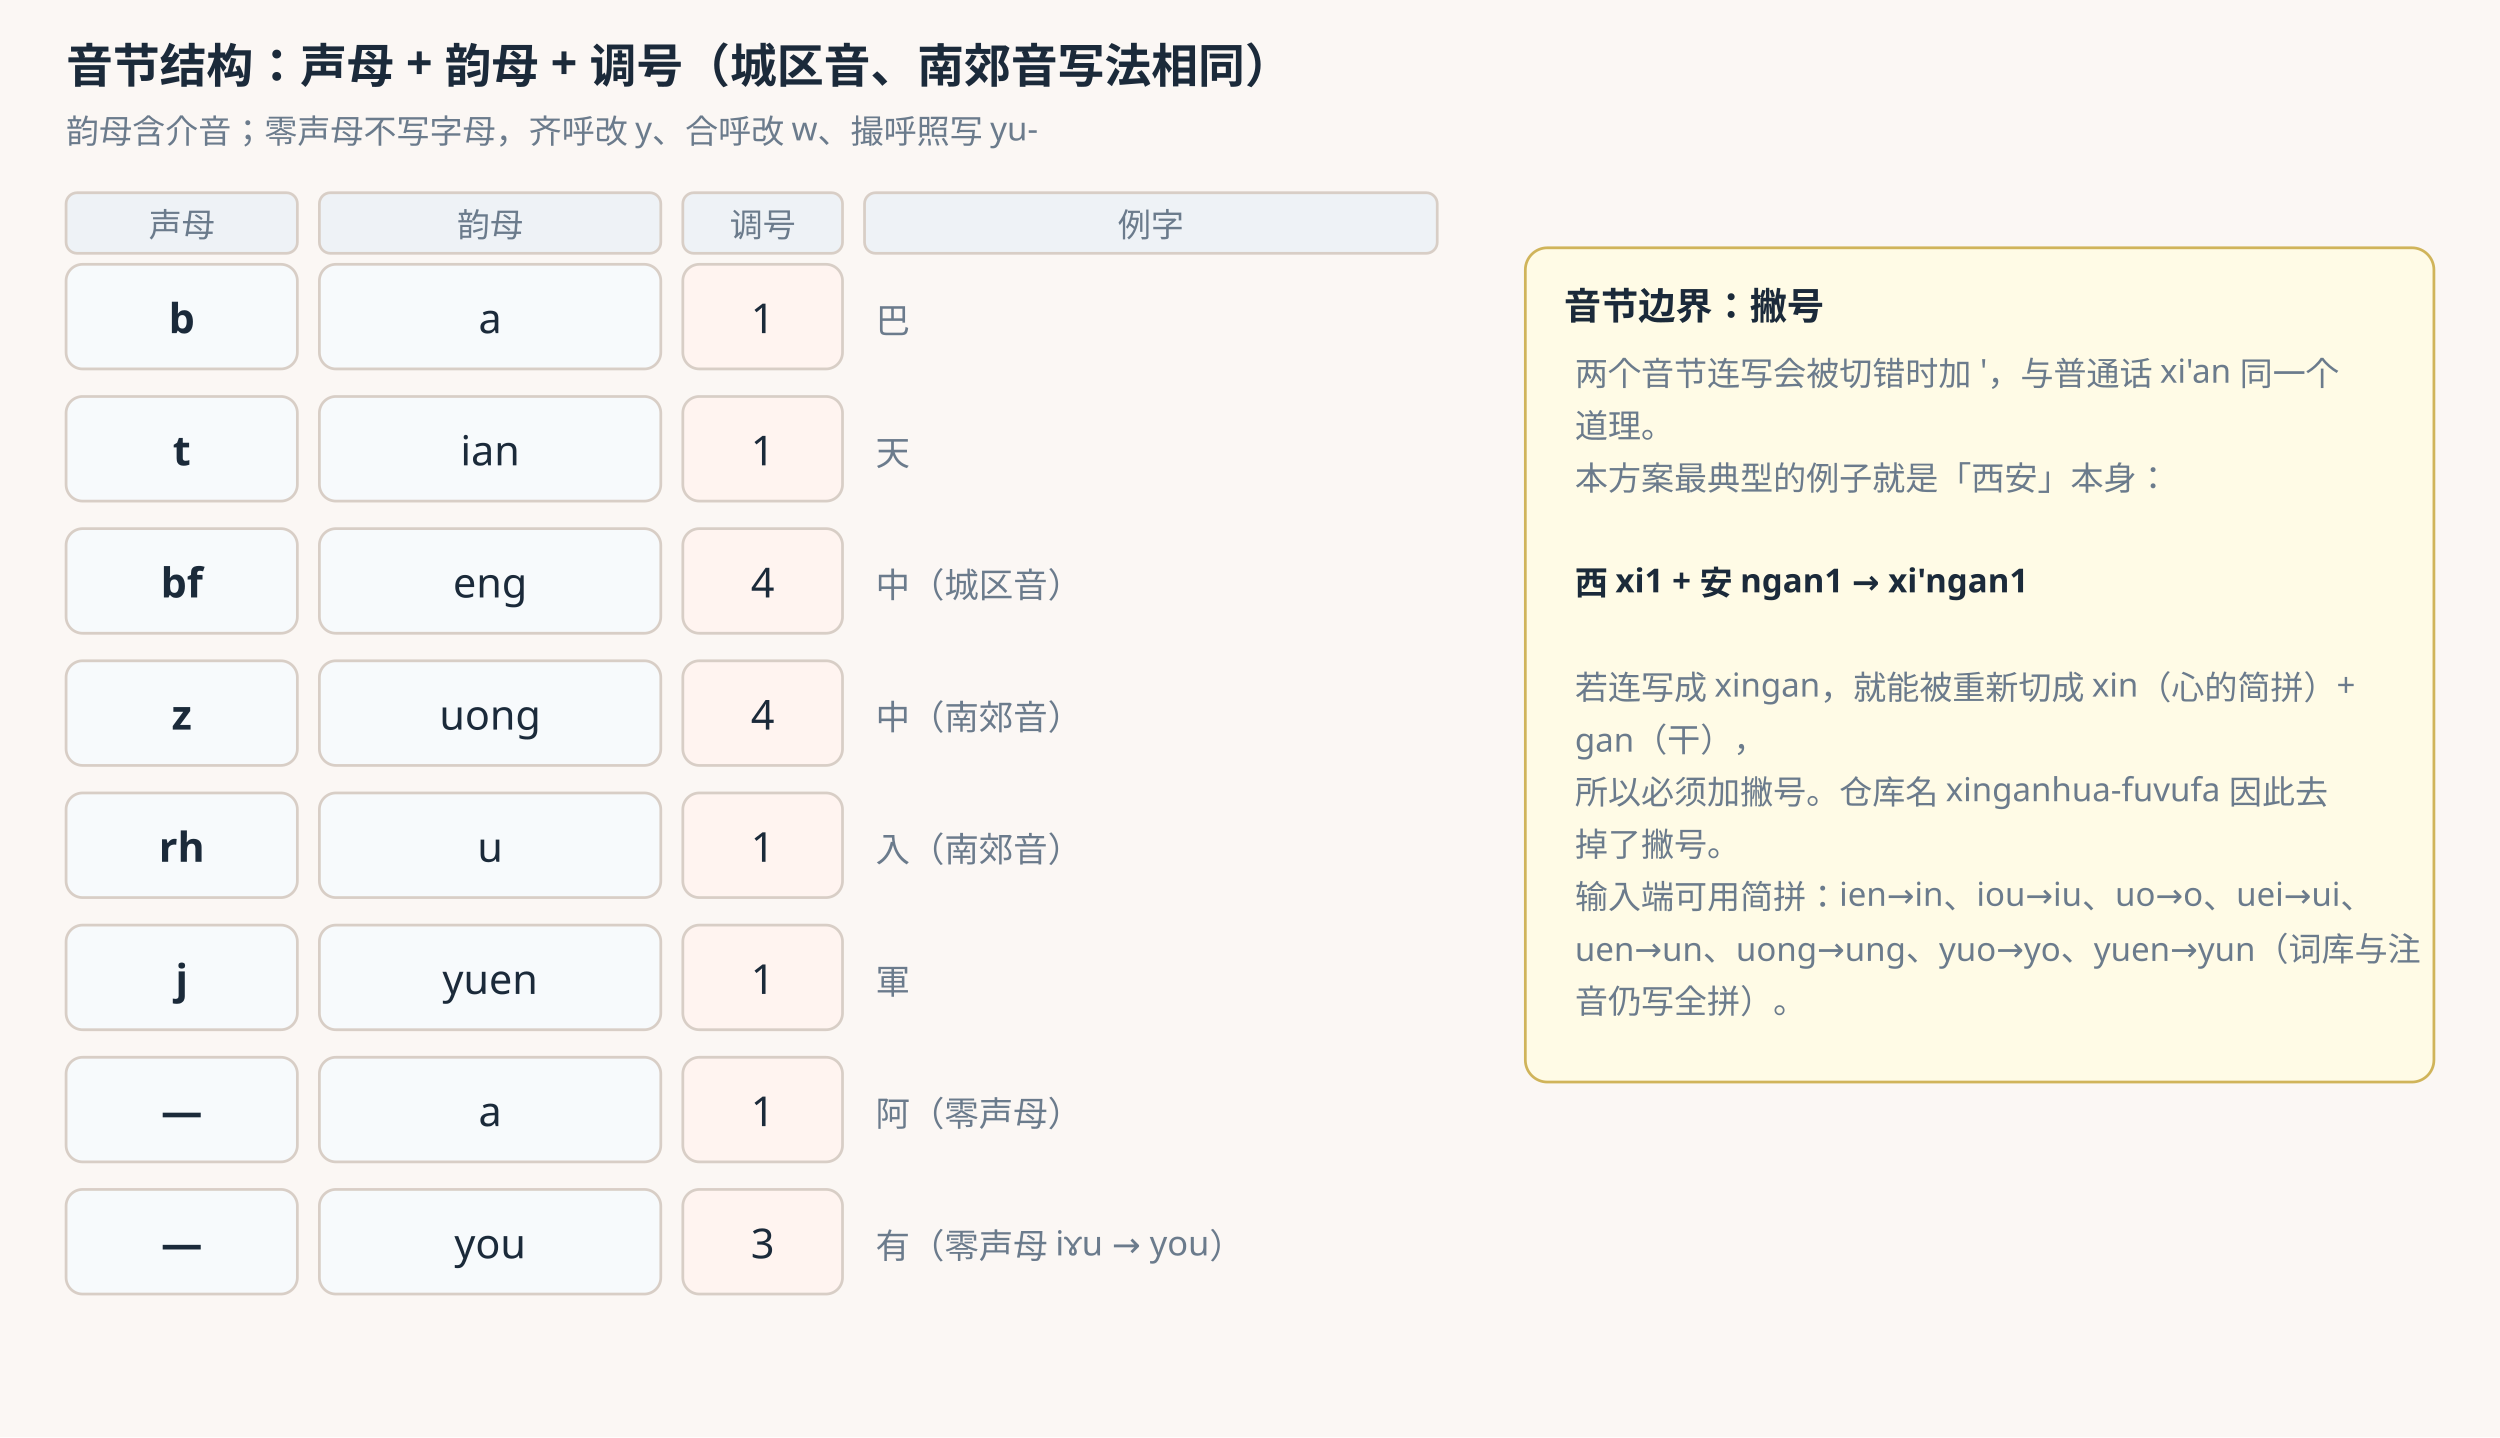
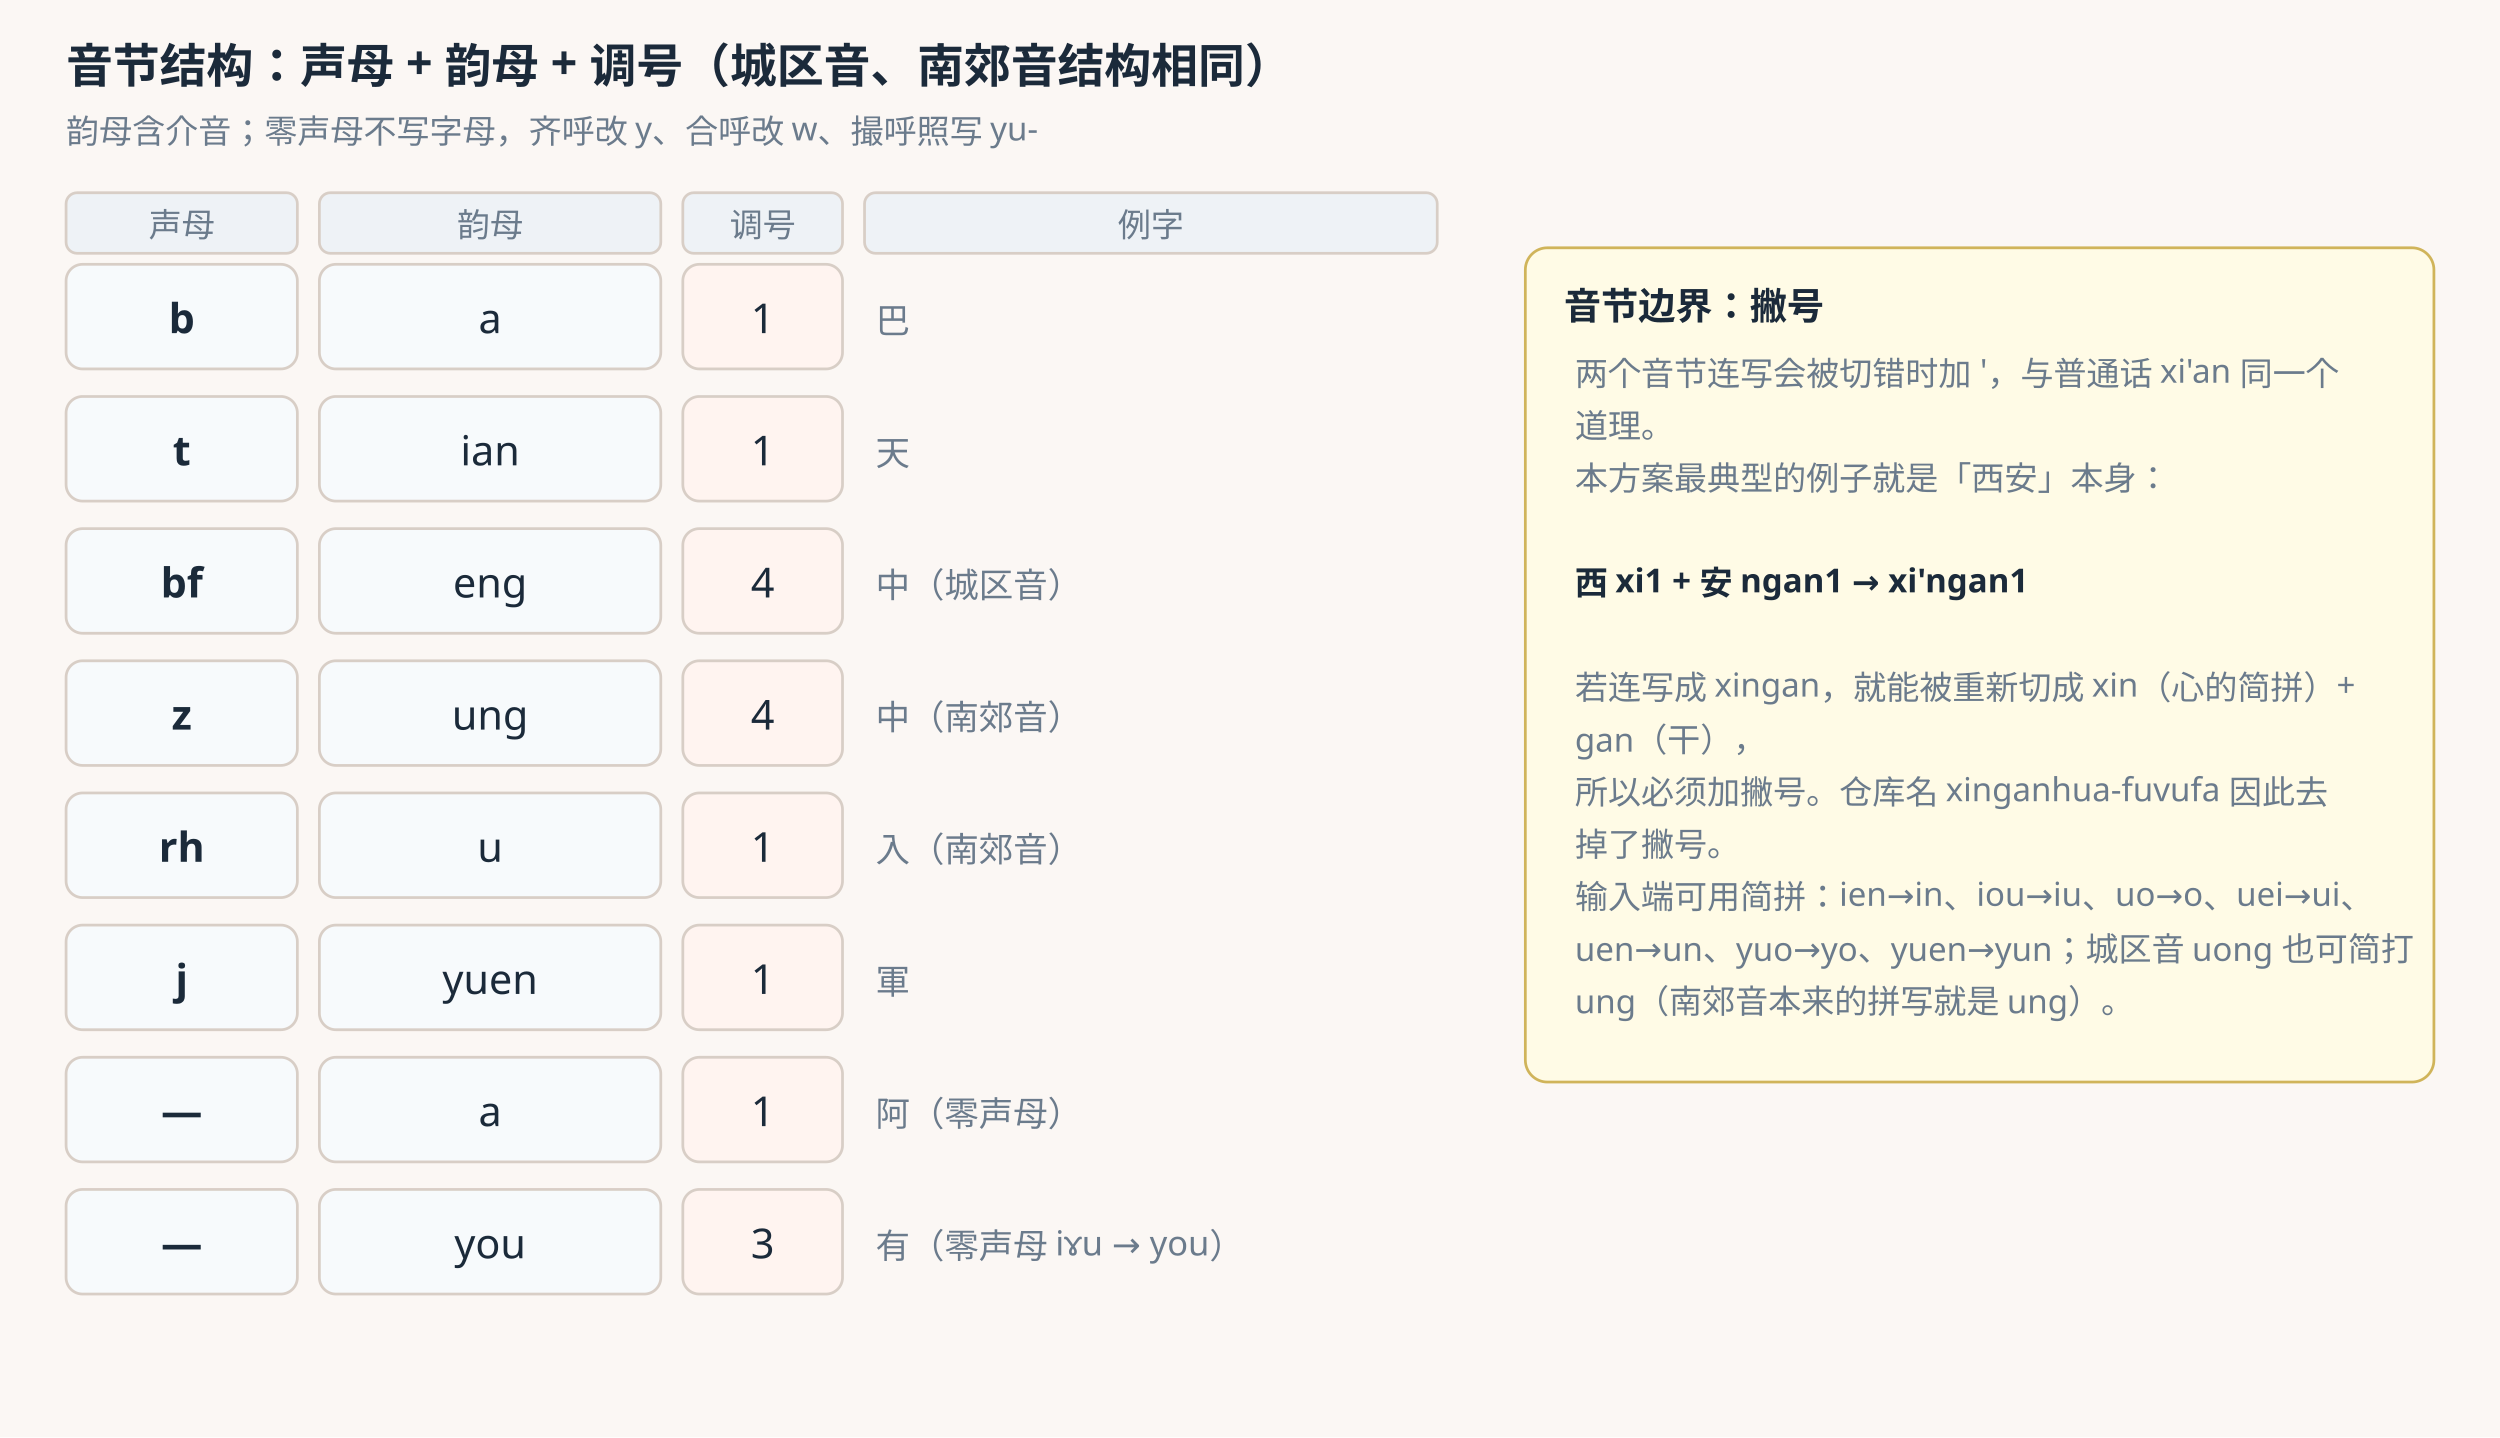
<svg xmlns="http://www.w3.org/2000/svg" width="908" height="522" viewBox="0 0 908 522" font-family="'Noto Sans SC','PingFang SC','Microsoft YaHei','Hiragino Sans GB',sans-serif">
  <rect width="908" height="522" fill="#FBF7F4" />
-   <text x="24" y="30" font-size="17" fill="#1b2a3a" font-weight="bold" text-anchor="start">音节结构：声母 + 韵母 + 调号（城区音、南郊音写法相同）</text>
+   <text x="24" y="30" font-size="17" fill="#1b2a3a" font-weight="bold" text-anchor="start">音节结构：声母 + 韵母 + 调号（城区音、南郊音结构相同）</text>
  <text x="24" y="52" font-size="12" fill="#6b7b8c" font-weight="normal" text-anchor="start">韵母含介音；零声母不写字母，齐呼改 y、合呼改 w、撮呼照写 yu-</text>
  <rect x="24" y="70" width="84" height="22" rx="4" fill="#eef2f6" stroke="#d8cec6" />
  <text x="66" y="86" font-size="12" fill="#6b7b8c" font-weight="normal" text-anchor="middle">声母</text>
  <rect x="116" y="70" width="124" height="22" rx="4" fill="#eef2f6" stroke="#d8cec6" />
  <text x="178" y="86" font-size="12" fill="#6b7b8c" font-weight="normal" text-anchor="middle">韵母</text>
  <rect x="248" y="70" width="58" height="22" rx="4" fill="#eef2f6" stroke="#d8cec6" />
  <text x="277" y="86" font-size="12" fill="#6b7b8c" font-weight="normal" text-anchor="middle">调号</text>
  <rect x="314" y="70" width="208" height="22" rx="4" fill="#eef2f6" stroke="#d8cec6" />
  <text x="418" y="86" font-size="12" fill="#6b7b8c" font-weight="normal" text-anchor="middle">例字</text>
  <rect x="24" y="96" width="84" height="38" rx="6" fill="#f7fafc" stroke="#d8cec6" />
  <text x="66" y="121" font-size="15" fill="#1b2a3a" font-weight="bold" text-anchor="middle">b</text>
  <rect x="116" y="96" width="124" height="38" rx="6" fill="#f7fafc" stroke="#d8cec6" />
  <text x="178" y="121" font-size="15" fill="#1b2a3a" font-weight="normal" text-anchor="middle">a</text>
  <rect x="248" y="96" width="58" height="38" rx="6" fill="#fff4f0" stroke="#d8cec6" />
  <text x="277" y="121" font-size="15" fill="#1b2a3a" font-weight="normal" text-anchor="middle">1</text>
  <text x="318" y="121" font-size="12.5" fill="#6b7b8c" font-weight="normal" text-anchor="start">巴</text>
  <rect x="24" y="144" width="84" height="38" rx="6" fill="#f7fafc" stroke="#d8cec6" />
  <text x="66" y="169" font-size="15" fill="#1b2a3a" font-weight="bold" text-anchor="middle">t</text>
  <rect x="116" y="144" width="124" height="38" rx="6" fill="#f7fafc" stroke="#d8cec6" />
  <text x="178" y="169" font-size="15" fill="#1b2a3a" font-weight="normal" text-anchor="middle">ian</text>
  <rect x="248" y="144" width="58" height="38" rx="6" fill="#fff4f0" stroke="#d8cec6" />
  <text x="277" y="169" font-size="15" fill="#1b2a3a" font-weight="normal" text-anchor="middle">1</text>
  <text x="318" y="169" font-size="12.5" fill="#6b7b8c" font-weight="normal" text-anchor="start">天</text>
  <rect x="24" y="192" width="84" height="38" rx="6" fill="#f7fafc" stroke="#d8cec6" />
  <text x="66" y="217" font-size="15" fill="#1b2a3a" font-weight="bold" text-anchor="middle">bf</text>
  <rect x="116" y="192" width="124" height="38" rx="6" fill="#f7fafc" stroke="#d8cec6" />
  <text x="178" y="217" font-size="15" fill="#1b2a3a" font-weight="normal" text-anchor="middle">eng</text>
  <rect x="248" y="192" width="58" height="38" rx="6" fill="#fff4f0" stroke="#d8cec6" />
  <text x="277" y="217" font-size="15" fill="#1b2a3a" font-weight="normal" text-anchor="middle">4</text>
  <text x="318" y="217" font-size="12.5" fill="#6b7b8c" font-weight="normal" text-anchor="start">中（城区音）</text>
  <rect x="24" y="240" width="84" height="38" rx="6" fill="#f7fafc" stroke="#d8cec6" />
  <text x="66" y="265" font-size="15" fill="#1b2a3a" font-weight="bold" text-anchor="middle">z</text>
  <rect x="116" y="240" width="124" height="38" rx="6" fill="#f7fafc" stroke="#d8cec6" />
-   <text x="178" y="265" font-size="15" fill="#1b2a3a" font-weight="normal" text-anchor="middle">uong</text>
+   <text x="178" y="265" font-size="15" fill="#1b2a3a" font-weight="normal" text-anchor="middle">ung</text>
  <rect x="248" y="240" width="58" height="38" rx="6" fill="#fff4f0" stroke="#d8cec6" />
  <text x="277" y="265" font-size="15" fill="#1b2a3a" font-weight="normal" text-anchor="middle">4</text>
  <text x="318" y="265" font-size="12.5" fill="#6b7b8c" font-weight="normal" text-anchor="start">中（南郊音）</text>
  <rect x="24" y="288" width="84" height="38" rx="6" fill="#f7fafc" stroke="#d8cec6" />
  <text x="66" y="313" font-size="15" fill="#1b2a3a" font-weight="bold" text-anchor="middle">rh</text>
  <rect x="116" y="288" width="124" height="38" rx="6" fill="#f7fafc" stroke="#d8cec6" />
  <text x="178" y="313" font-size="15" fill="#1b2a3a" font-weight="normal" text-anchor="middle">u</text>
  <rect x="248" y="288" width="58" height="38" rx="6" fill="#fff4f0" stroke="#d8cec6" />
  <text x="277" y="313" font-size="15" fill="#1b2a3a" font-weight="normal" text-anchor="middle">1</text>
  <text x="318" y="313" font-size="12.5" fill="#6b7b8c" font-weight="normal" text-anchor="start">入（南郊音）</text>
  <rect x="24" y="336" width="84" height="38" rx="6" fill="#f7fafc" stroke="#d8cec6" />
  <text x="66" y="361" font-size="15" fill="#1b2a3a" font-weight="bold" text-anchor="middle">j</text>
  <rect x="116" y="336" width="124" height="38" rx="6" fill="#f7fafc" stroke="#d8cec6" />
  <text x="178" y="361" font-size="15" fill="#1b2a3a" font-weight="normal" text-anchor="middle">yuen</text>
  <rect x="248" y="336" width="58" height="38" rx="6" fill="#fff4f0" stroke="#d8cec6" />
  <text x="277" y="361" font-size="15" fill="#1b2a3a" font-weight="normal" text-anchor="middle">1</text>
  <text x="318" y="361" font-size="12.5" fill="#6b7b8c" font-weight="normal" text-anchor="start">軍</text>
  <rect x="24" y="384" width="84" height="38" rx="6" fill="#f7fafc" stroke="#d8cec6" />
  <text x="66" y="409" font-size="15" fill="#1b2a3a" font-weight="bold" text-anchor="middle">—</text>
  <rect x="116" y="384" width="124" height="38" rx="6" fill="#f7fafc" stroke="#d8cec6" />
  <text x="178" y="409" font-size="15" fill="#1b2a3a" font-weight="normal" text-anchor="middle">a</text>
  <rect x="248" y="384" width="58" height="38" rx="6" fill="#fff4f0" stroke="#d8cec6" />
  <text x="277" y="409" font-size="15" fill="#1b2a3a" font-weight="normal" text-anchor="middle">1</text>
  <text x="318" y="409" font-size="12.5" fill="#6b7b8c" font-weight="normal" text-anchor="start">阿（零声母）</text>
  <rect x="24" y="432" width="84" height="38" rx="6" fill="#f7fafc" stroke="#d8cec6" />
  <text x="66" y="457" font-size="15" fill="#1b2a3a" font-weight="bold" text-anchor="middle">—</text>
  <rect x="116" y="432" width="124" height="38" rx="6" fill="#f7fafc" stroke="#d8cec6" />
  <text x="178" y="457" font-size="15" fill="#1b2a3a" font-weight="normal" text-anchor="middle">you</text>
  <rect x="248" y="432" width="58" height="38" rx="6" fill="#fff4f0" stroke="#d8cec6" />
  <text x="277" y="457" font-size="15" fill="#1b2a3a" font-weight="normal" text-anchor="middle">3</text>
  <text x="318" y="457" font-size="12.5" fill="#6b7b8c" font-weight="normal" text-anchor="start">有（零声母 iɤu → you）</text>
  <rect x="554" y="90" width="330" height="303" rx="8" fill="#fffbe6" stroke="#d0b45a" />
  <text x="568" y="116" font-size="13.5" fill="#1b2a3a" font-weight="bold" text-anchor="start">音节边界：撇号</text>
  <text x="572" y="140" font-size="12" fill="#6b7b8c" font-weight="normal" text-anchor="start">两个音节连写会被切错时加 '，与普通话 xi'an 同一个</text>
  <text x="572" y="159" font-size="12" fill="#6b7b8c" font-weight="normal" text-anchor="start">道理。</text>
  <text x="572" y="178" font-size="12" fill="#6b7b8c" font-weight="normal" text-anchor="start">本方案最典型的例子就是「西安」本身：</text>
  <text x="572" y="197" font-size="12" fill="#6b7b8c" font-weight="normal" text-anchor="start" />
  <text x="572" y="216" font-size="12" fill="#1b2a3a" font-weight="bold" text-anchor="start">    西 xi1 + 安 ngan1  →  xi'ngan1</text>
  <text x="572" y="235" font-size="12" fill="#6b7b8c" font-weight="normal" text-anchor="start" />
  <text x="572" y="254" font-size="12" fill="#6b7b8c" font-weight="normal" text-anchor="start">若连写成 xingan，就能被重新切成 xin（心的简拼）+</text>
  <text x="572" y="273" font-size="12" fill="#6b7b8c" font-weight="normal" text-anchor="start"> gan（干），</text>
  <text x="572" y="292" font-size="12" fill="#6b7b8c" font-weight="normal" text-anchor="start">所以必须加撇号。仓库名 xinganhua-fuvufa 因此去</text>
  <text x="572" y="311" font-size="12" fill="#6b7b8c" font-weight="normal" text-anchor="start">掉了撇号。</text>
  <text x="572" y="330" font-size="12" fill="#6b7b8c" font-weight="normal" text-anchor="start">输入端可用简拼：ien→in、iou→iu、uo→o、uei→ui、</text>
-   <text x="572" y="349" font-size="12" fill="#6b7b8c" font-weight="normal" text-anchor="start">uen→un、uong→ung、yuo→yo、yuen→yun（词库与注</text>
-   <text x="572" y="368" font-size="12" fill="#6b7b8c" font-weight="normal" text-anchor="start">音仍写全拼）。</text>
+   <text x="572" y="349" font-size="12" fill="#6b7b8c" font-weight="normal" text-anchor="start">uen→un、yuo→yo、yuen→yun；城区音 uong 也可简打 </text>
+   <text x="572" y="368" font-size="12" fill="#6b7b8c" font-weight="normal" text-anchor="start">ung（南郊音本来的拼写就是 ung）。</text>
</svg>
